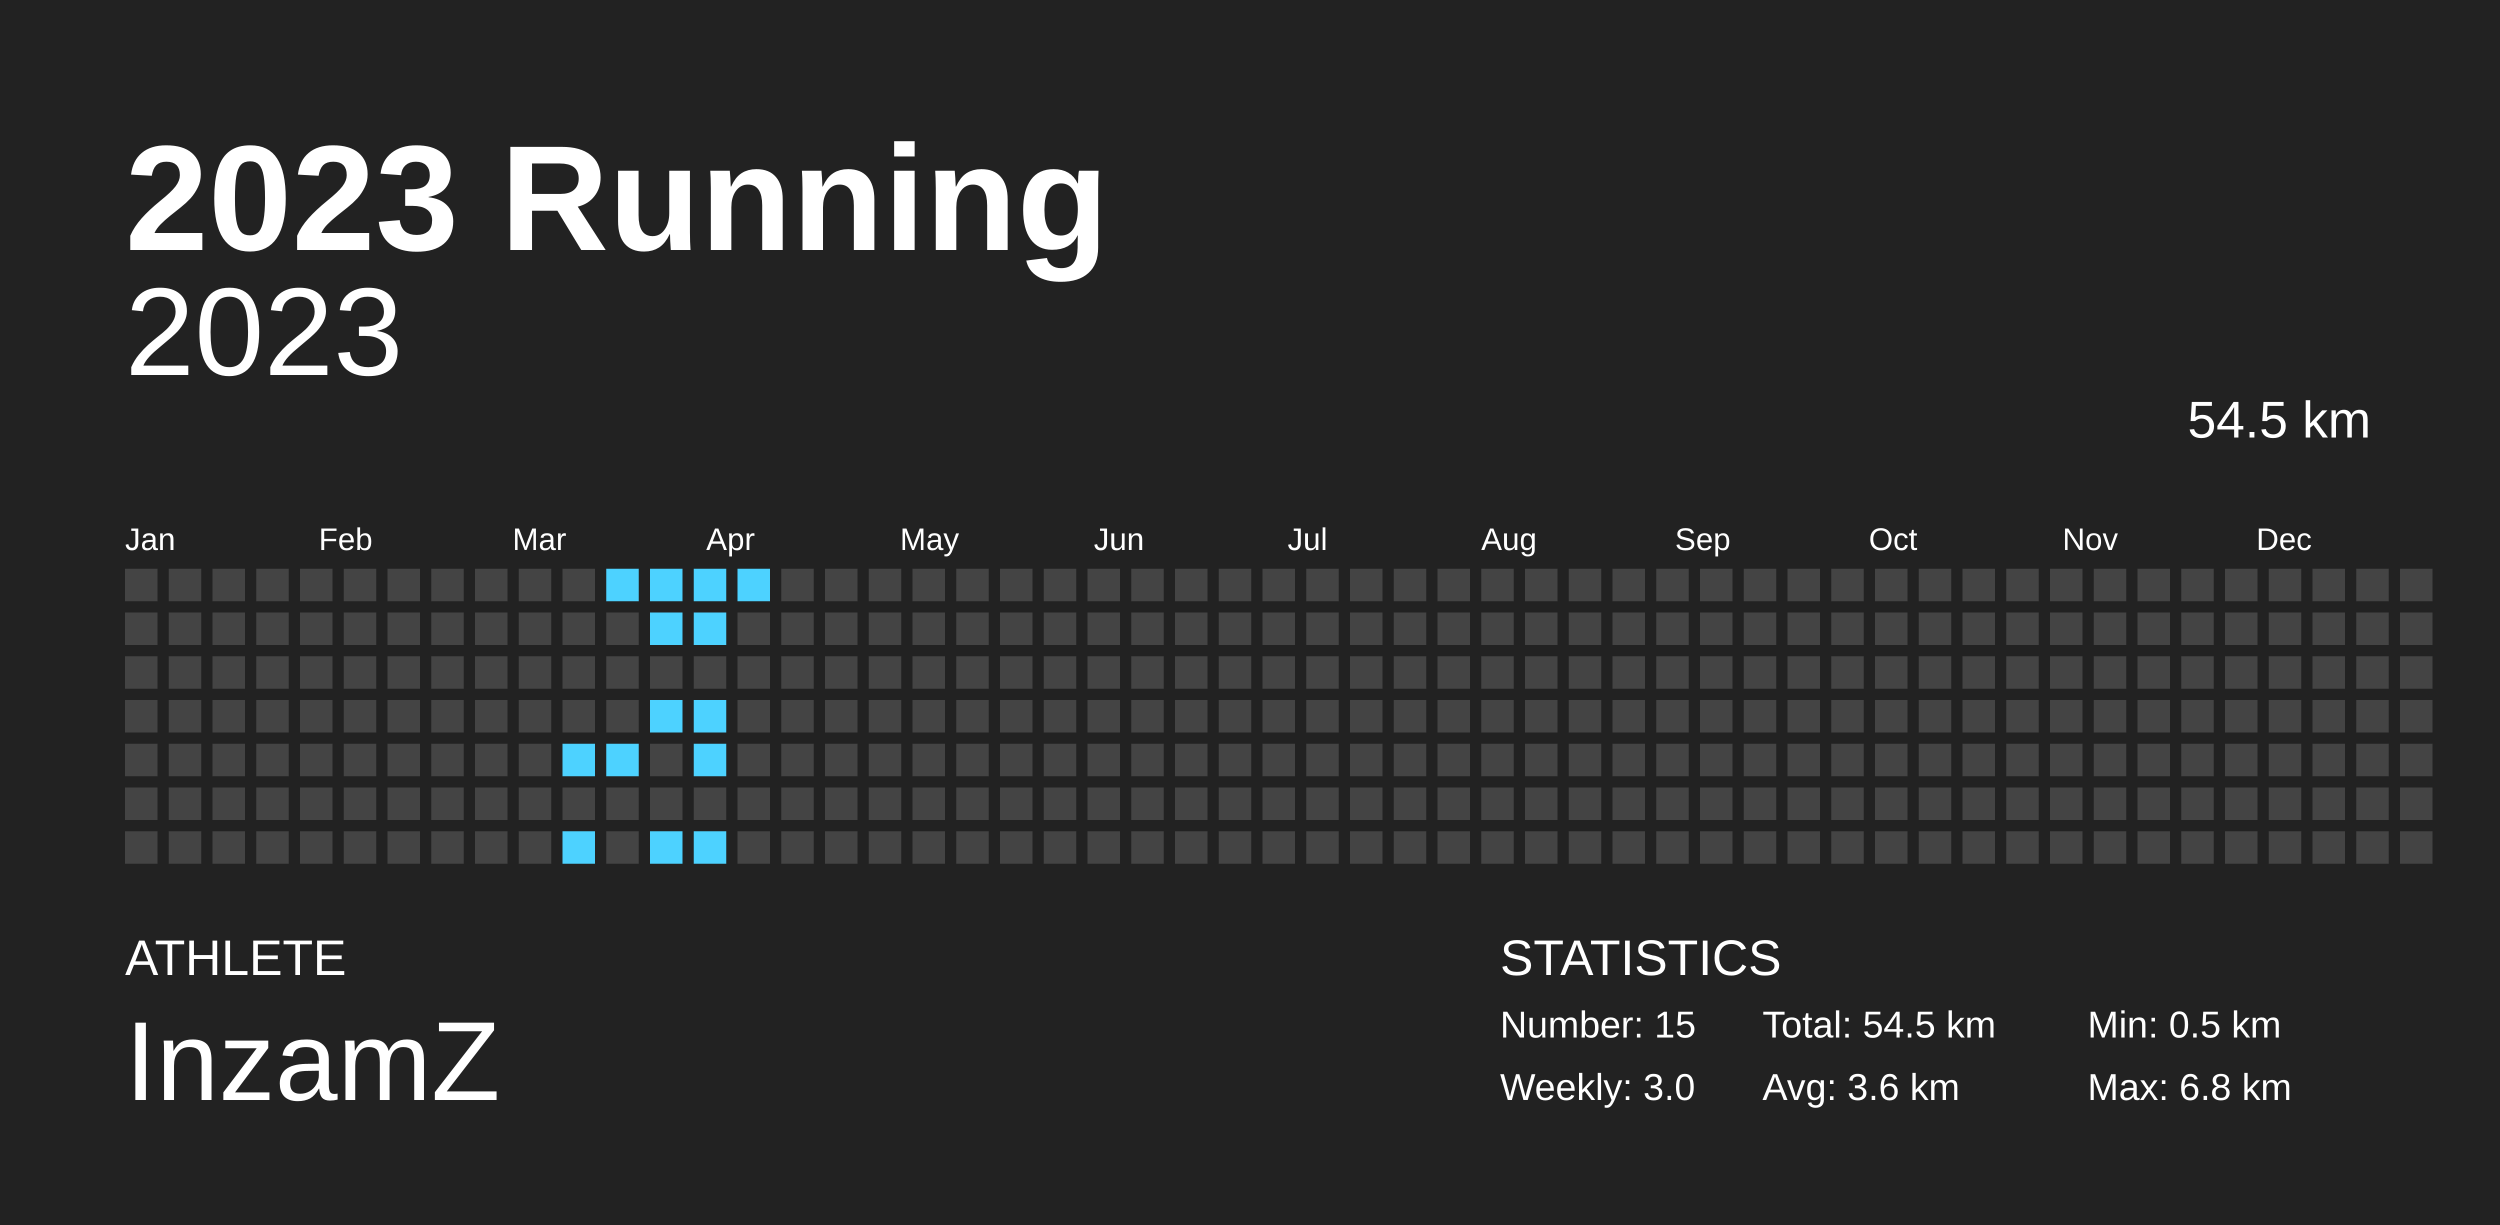
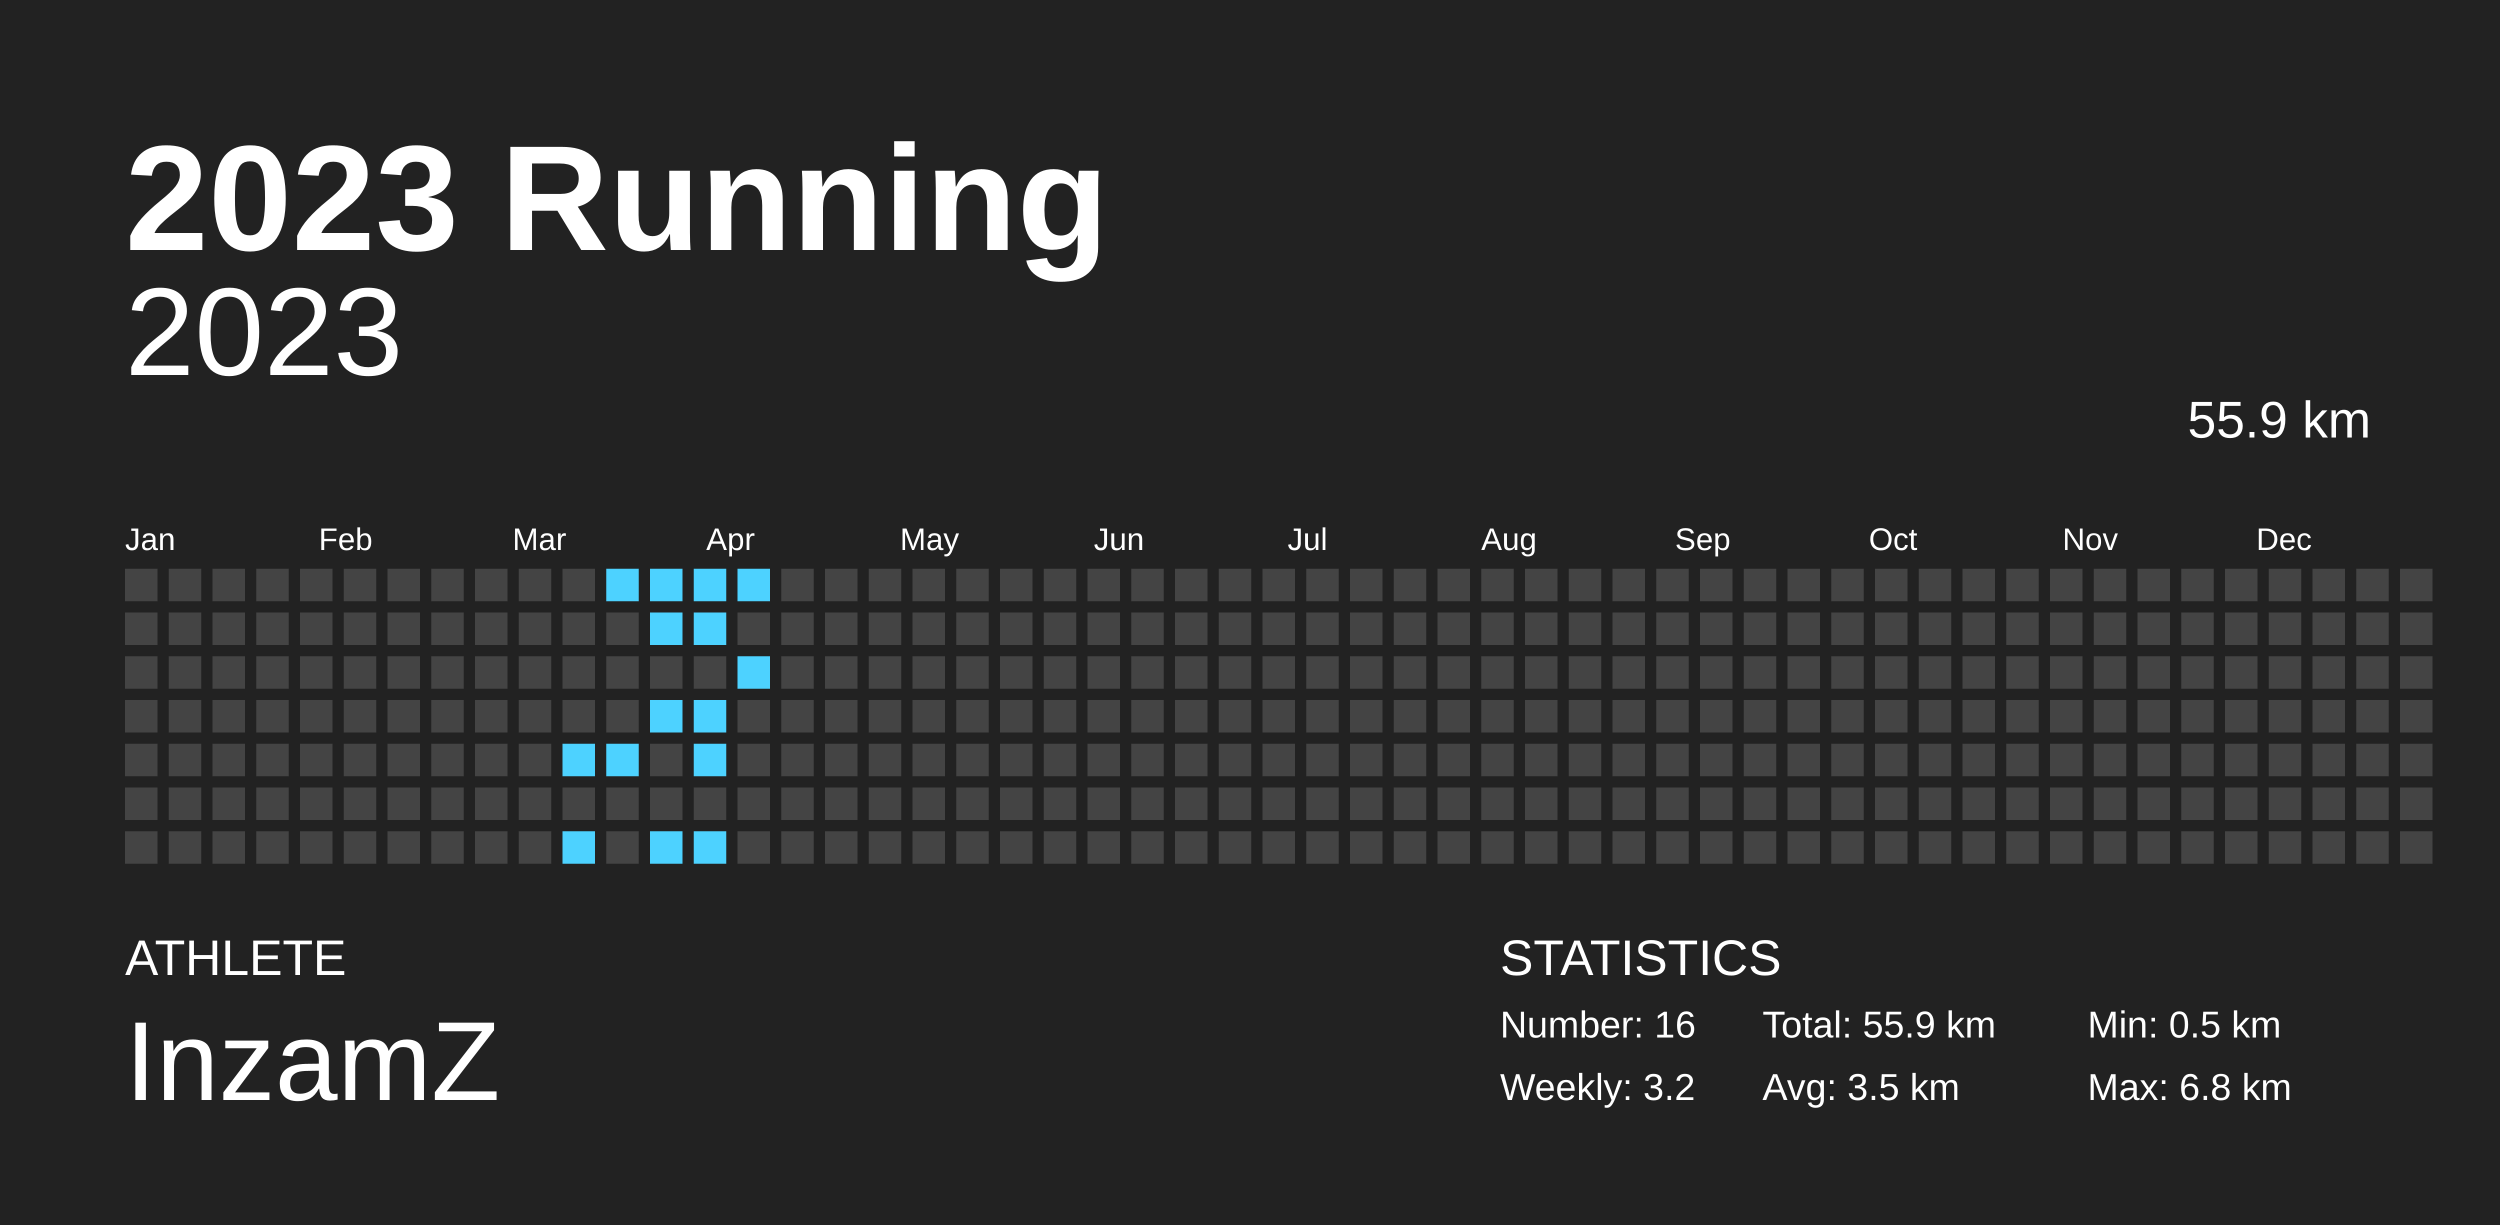
<svg xmlns="http://www.w3.org/2000/svg" baseProfile="full" height="98mm" version="1.1" viewBox="0,0,200,98" width="200mm">
  <defs />
  <rect fill="#222222" height="98" width="200" x="0" y="0" />
  <text fill="#FFFFFF" style="font-size:12px; font-family:Arial; font-weight:bold;" x="10" y="20">2023 Running</text>
  <text fill="#FFFFFF" style="font-size:4px; font-family:Arial" x="10" y="78">ATHLETE</text>
  <text fill="#FFFFFF" style="font-size:9px; font-family:Arial" x="10" y="88">InzamZ</text>
  <text fill="#FFFFFF" style="font-size:4px; font-family:Arial" x="120" y="78">STATISTICS</text>
-   <text fill="#FFFFFF" style="font-size:3px; font-family:Arial" x="120" y="83">Number: 15</text>
-   <text fill="#FFFFFF" style="font-size:3px; font-family:Arial" x="120" y="88">Weekly: 3.0</text>
-   <text fill="#FFFFFF" style="font-size:3px; font-family:Arial" x="141" y="83">Total: 54.5 km</text>
-   <text fill="#FFFFFF" style="font-size:3px; font-family:Arial" x="141" y="88">Avg: 3.6 km</text>
+   <text fill="#FFFFFF" style="font-size:3px; font-family:Arial" x="120" y="83">Number: 16</text>
+   <text fill="#FFFFFF" style="font-size:3px; font-family:Arial" x="120" y="88">Weekly: 3.2</text>
+   <text fill="#FFFFFF" style="font-size:3px; font-family:Arial" x="141" y="83">Total: 55.9 km</text>
+   <text fill="#FFFFFF" style="font-size:3px; font-family:Arial" x="141" y="88">Avg: 3.5 km</text>
  <text fill="#FFFFFF" style="font-size:3px; font-family:Arial" x="167" y="83">Min: 0.5 km</text>
  <text fill="#FFFFFF" style="font-size:3px; font-family:Arial" x="167" y="88">Max: 6.8 km</text>
  <text alignment-baseline="hanging" fill="#FFFFFF" style="font-size:10.0px; font-family:Arial;" x="10" y="30">2023</text>
-   <text alignment-baseline="hanging" fill="#FFFFFF" style="font-size:4.125px; font-family:Arial;" x="175" y="35">54.5 km</text>
+   <text alignment-baseline="hanging" fill="#FFFFFF" style="font-size:4.125px; font-family:Arial;" x="175" y="35">55.9 km</text>
  <text fill="#FFFFFF" style="font-size:2.5px; font-family:Arial" x="10.0" y="44">Jan</text>
  <text fill="#FFFFFF" style="font-size:2.5px; font-family:Arial" x="25.5" y="44">Feb</text>
  <text fill="#FFFFFF" style="font-size:2.5px; font-family:Arial" x="41.0" y="44">Mar</text>
  <text fill="#FFFFFF" style="font-size:2.5px; font-family:Arial" x="56.5" y="44">Apr</text>
  <text fill="#FFFFFF" style="font-size:2.5px; font-family:Arial" x="72.0" y="44">May</text>
  <text fill="#FFFFFF" style="font-size:2.5px; font-family:Arial" x="87.5" y="44">Jun</text>
  <text fill="#FFFFFF" style="font-size:2.5px; font-family:Arial" x="103.0" y="44">Jul</text>
  <text fill="#FFFFFF" style="font-size:2.5px; font-family:Arial" x="118.5" y="44">Aug</text>
  <text fill="#FFFFFF" style="font-size:2.5px; font-family:Arial" x="134.0" y="44">Sep</text>
  <text fill="#FFFFFF" style="font-size:2.5px; font-family:Arial" x="149.5" y="44">Oct</text>
  <text fill="#FFFFFF" style="font-size:2.5px; font-family:Arial" x="165.0" y="44">Nov</text>
  <text fill="#FFFFFF" style="font-size:2.5px; font-family:Arial" x="180.5" y="44">Dec</text>
  <rect fill="#444444" height="2.6" width="2.6" x="10.0" y="45.5" />
  <rect fill="#444444" height="2.6" width="2.6" x="10.0" y="49.0" />
  <rect fill="#444444" height="2.6" width="2.6" x="10.0" y="52.5" />
  <rect fill="#444444" height="2.6" width="2.6" x="10.0" y="56.0" />
  <rect fill="#444444" height="2.6" width="2.6" x="10.0" y="59.5" />
  <rect fill="#444444" height="2.6" width="2.6" x="10.0" y="63.0" />
  <rect fill="#444444" height="2.6" width="2.6" x="10.0" y="66.5" />
  <rect fill="#444444" height="2.6" width="2.6" x="13.5" y="45.5" />
  <rect fill="#444444" height="2.6" width="2.6" x="13.5" y="49.0" />
  <rect fill="#444444" height="2.6" width="2.6" x="13.5" y="52.5" />
  <rect fill="#444444" height="2.6" width="2.6" x="13.5" y="56.0" />
  <rect fill="#444444" height="2.6" width="2.6" x="13.5" y="59.5" />
  <rect fill="#444444" height="2.6" width="2.6" x="13.5" y="63.0" />
  <rect fill="#444444" height="2.6" width="2.6" x="13.5" y="66.5" />
  <rect fill="#444444" height="2.6" width="2.6" x="17.0" y="45.5" />
  <rect fill="#444444" height="2.6" width="2.6" x="17.0" y="49.0" />
  <rect fill="#444444" height="2.6" width="2.6" x="17.0" y="52.5" />
  <rect fill="#444444" height="2.6" width="2.6" x="17.0" y="56.0" />
  <rect fill="#444444" height="2.6" width="2.6" x="17.0" y="59.5" />
  <rect fill="#444444" height="2.6" width="2.6" x="17.0" y="63.0" />
  <rect fill="#444444" height="2.6" width="2.6" x="17.0" y="66.5" />
  <rect fill="#444444" height="2.6" width="2.6" x="20.5" y="45.5" />
  <rect fill="#444444" height="2.6" width="2.6" x="20.5" y="49.0" />
  <rect fill="#444444" height="2.6" width="2.6" x="20.5" y="52.5" />
  <rect fill="#444444" height="2.6" width="2.6" x="20.5" y="56.0" />
  <rect fill="#444444" height="2.6" width="2.6" x="20.5" y="59.5" />
  <rect fill="#444444" height="2.6" width="2.6" x="20.5" y="63.0" />
  <rect fill="#444444" height="2.6" width="2.6" x="20.5" y="66.5" />
  <rect fill="#444444" height="2.6" width="2.6" x="24.0" y="45.5" />
  <rect fill="#444444" height="2.6" width="2.6" x="24.0" y="49.0" />
  <rect fill="#444444" height="2.6" width="2.6" x="24.0" y="52.5" />
  <rect fill="#444444" height="2.6" width="2.6" x="24.0" y="56.0" />
  <rect fill="#444444" height="2.6" width="2.6" x="24.0" y="59.5" />
  <rect fill="#444444" height="2.6" width="2.6" x="24.0" y="63.0" />
  <rect fill="#444444" height="2.6" width="2.6" x="24.0" y="66.5" />
  <rect fill="#444444" height="2.6" width="2.6" x="27.5" y="45.5" />
  <rect fill="#444444" height="2.6" width="2.6" x="27.5" y="49.0" />
  <rect fill="#444444" height="2.6" width="2.6" x="27.5" y="52.5" />
  <rect fill="#444444" height="2.6" width="2.6" x="27.5" y="56.0" />
  <rect fill="#444444" height="2.6" width="2.6" x="27.5" y="59.5" />
  <rect fill="#444444" height="2.6" width="2.6" x="27.5" y="63.0" />
  <rect fill="#444444" height="2.6" width="2.6" x="27.5" y="66.5" />
  <rect fill="#444444" height="2.6" width="2.6" x="31.0" y="45.5" />
  <rect fill="#444444" height="2.6" width="2.6" x="31.0" y="49.0" />
  <rect fill="#444444" height="2.6" width="2.6" x="31.0" y="52.5" />
  <rect fill="#444444" height="2.6" width="2.6" x="31.0" y="56.0" />
  <rect fill="#444444" height="2.6" width="2.6" x="31.0" y="59.5" />
  <rect fill="#444444" height="2.6" width="2.6" x="31.0" y="63.0" />
  <rect fill="#444444" height="2.6" width="2.6" x="31.0" y="66.5" />
  <rect fill="#444444" height="2.6" width="2.6" x="34.5" y="45.5" />
  <rect fill="#444444" height="2.6" width="2.6" x="34.5" y="49.0" />
  <rect fill="#444444" height="2.6" width="2.6" x="34.5" y="52.5" />
  <rect fill="#444444" height="2.6" width="2.6" x="34.5" y="56.0" />
  <rect fill="#444444" height="2.6" width="2.6" x="34.5" y="59.5" />
  <rect fill="#444444" height="2.6" width="2.6" x="34.5" y="63.0" />
  <rect fill="#444444" height="2.6" width="2.6" x="34.5" y="66.5" />
  <rect fill="#444444" height="2.6" width="2.6" x="38.0" y="45.5" />
  <rect fill="#444444" height="2.6" width="2.6" x="38.0" y="49.0" />
  <rect fill="#444444" height="2.6" width="2.6" x="38.0" y="52.5" />
  <rect fill="#444444" height="2.6" width="2.6" x="38.0" y="56.0" />
  <rect fill="#444444" height="2.6" width="2.6" x="38.0" y="59.5" />
  <rect fill="#444444" height="2.6" width="2.6" x="38.0" y="63.0" />
  <rect fill="#444444" height="2.6" width="2.6" x="38.0" y="66.5" />
  <rect fill="#444444" height="2.6" width="2.6" x="41.5" y="45.5" />
  <rect fill="#444444" height="2.6" width="2.6" x="41.5" y="49.0" />
  <rect fill="#444444" height="2.6" width="2.6" x="41.5" y="52.5" />
  <rect fill="#444444" height="2.6" width="2.6" x="41.5" y="56.0" />
  <rect fill="#444444" height="2.6" width="2.6" x="41.5" y="59.5" />
  <rect fill="#444444" height="2.6" width="2.6" x="41.5" y="63.0" />
  <rect fill="#444444" height="2.6" width="2.6" x="41.5" y="66.5" />
  <rect fill="#444444" height="2.6" width="2.6" x="45.0" y="45.5" />
  <rect fill="#444444" height="2.6" width="2.6" x="45.0" y="49.0" />
  <rect fill="#444444" height="2.6" width="2.6" x="45.0" y="52.5" />
  <rect fill="#444444" height="2.6" width="2.6" x="45.0" y="56.0" />
  <rect fill="#4dd2ff" height="2.6" width="2.6" x="45.0" y="59.5" />
  <rect fill="#444444" height="2.6" width="2.6" x="45.0" y="63.0" />
  <rect fill="#4dd2ff" height="2.6" width="2.6" x="45.0" y="66.5" />
  <rect fill="#4dd2ff" height="2.6" width="2.6" x="48.5" y="45.5" />
  <rect fill="#444444" height="2.6" width="2.6" x="48.5" y="49.0" />
  <rect fill="#444444" height="2.6" width="2.6" x="48.5" y="52.5" />
  <rect fill="#444444" height="2.6" width="2.6" x="48.5" y="56.0" />
  <rect fill="#4dd2ff" height="2.6" width="2.6" x="48.5" y="59.5" />
  <rect fill="#444444" height="2.6" width="2.6" x="48.5" y="63.0" />
  <rect fill="#444444" height="2.6" width="2.6" x="48.5" y="66.5" />
  <rect fill="#4dd2ff" height="2.6" width="2.6" x="52.0" y="45.5" />
  <rect fill="#4dd2ff" height="2.6" width="2.6" x="52.0" y="49.0" />
  <rect fill="#444444" height="2.6" width="2.6" x="52.0" y="52.5" />
  <rect fill="#4dd2ff" height="2.6" width="2.6" x="52.0" y="56.0" />
  <rect fill="#444444" height="2.6" width="2.6" x="52.0" y="59.5" />
  <rect fill="#444444" height="2.6" width="2.6" x="52.0" y="63.0" />
  <rect fill="#4dd2ff" height="2.6" width="2.6" x="52.0" y="66.5" />
  <rect fill="#4dd2ff" height="2.6" width="2.6" x="55.5" y="45.5" />
  <rect fill="#4dd2ff" height="2.6" width="2.6" x="55.5" y="49.0" />
  <rect fill="#444444" height="2.6" width="2.6" x="55.5" y="52.5" />
  <rect fill="#4dd2ff" height="2.6" width="2.6" x="55.5" y="56.0" />
  <rect fill="#4dd2ff" height="2.6" width="2.6" x="55.5" y="59.5" />
  <rect fill="#444444" height="2.6" width="2.6" x="55.5" y="63.0" />
  <rect fill="#4dd2ff" height="2.6" width="2.6" x="55.5" y="66.5" />
  <rect fill="#4dd2ff" height="2.6" width="2.6" x="59.0" y="45.5" />
  <rect fill="#444444" height="2.6" width="2.6" x="59.0" y="49.0" />
-   <rect fill="#444444" height="2.6" width="2.6" x="59.0" y="52.5" />
+   <rect fill="#4dd2ff" height="2.6" width="2.6" x="59.0" y="52.5" />
  <rect fill="#444444" height="2.6" width="2.6" x="59.0" y="56.0" />
  <rect fill="#444444" height="2.6" width="2.6" x="59.0" y="59.5" />
  <rect fill="#444444" height="2.6" width="2.6" x="59.0" y="63.0" />
  <rect fill="#444444" height="2.6" width="2.6" x="59.0" y="66.5" />
  <rect fill="#444444" height="2.6" width="2.6" x="62.5" y="45.5" />
  <rect fill="#444444" height="2.6" width="2.6" x="62.5" y="49.0" />
  <rect fill="#444444" height="2.6" width="2.6" x="62.5" y="52.5" />
  <rect fill="#444444" height="2.6" width="2.6" x="62.5" y="56.0" />
  <rect fill="#444444" height="2.6" width="2.6" x="62.5" y="59.5" />
  <rect fill="#444444" height="2.6" width="2.6" x="62.5" y="63.0" />
  <rect fill="#444444" height="2.6" width="2.6" x="62.5" y="66.5" />
  <rect fill="#444444" height="2.6" width="2.6" x="66.0" y="45.5" />
  <rect fill="#444444" height="2.6" width="2.6" x="66.0" y="49.0" />
  <rect fill="#444444" height="2.6" width="2.6" x="66.0" y="52.5" />
  <rect fill="#444444" height="2.6" width="2.6" x="66.0" y="56.0" />
  <rect fill="#444444" height="2.6" width="2.6" x="66.0" y="59.5" />
  <rect fill="#444444" height="2.6" width="2.6" x="66.0" y="63.0" />
  <rect fill="#444444" height="2.6" width="2.6" x="66.0" y="66.5" />
  <rect fill="#444444" height="2.6" width="2.6" x="69.5" y="45.5" />
  <rect fill="#444444" height="2.6" width="2.6" x="69.5" y="49.0" />
  <rect fill="#444444" height="2.6" width="2.6" x="69.5" y="52.5" />
  <rect fill="#444444" height="2.6" width="2.6" x="69.5" y="56.0" />
  <rect fill="#444444" height="2.6" width="2.6" x="69.5" y="59.5" />
  <rect fill="#444444" height="2.6" width="2.6" x="69.5" y="63.0" />
  <rect fill="#444444" height="2.6" width="2.6" x="69.5" y="66.5" />
  <rect fill="#444444" height="2.6" width="2.6" x="73.0" y="45.5" />
  <rect fill="#444444" height="2.6" width="2.6" x="73.0" y="49.0" />
  <rect fill="#444444" height="2.6" width="2.6" x="73.0" y="52.5" />
  <rect fill="#444444" height="2.6" width="2.6" x="73.0" y="56.0" />
  <rect fill="#444444" height="2.6" width="2.6" x="73.0" y="59.5" />
  <rect fill="#444444" height="2.6" width="2.6" x="73.0" y="63.0" />
  <rect fill="#444444" height="2.6" width="2.6" x="73.0" y="66.5" />
  <rect fill="#444444" height="2.6" width="2.6" x="76.5" y="45.5" />
  <rect fill="#444444" height="2.6" width="2.6" x="76.5" y="49.0" />
  <rect fill="#444444" height="2.6" width="2.6" x="76.5" y="52.5" />
  <rect fill="#444444" height="2.6" width="2.6" x="76.5" y="56.0" />
  <rect fill="#444444" height="2.6" width="2.6" x="76.5" y="59.5" />
  <rect fill="#444444" height="2.6" width="2.6" x="76.5" y="63.0" />
  <rect fill="#444444" height="2.6" width="2.6" x="76.5" y="66.5" />
  <rect fill="#444444" height="2.6" width="2.6" x="80.0" y="45.5" />
  <rect fill="#444444" height="2.6" width="2.6" x="80.0" y="49.0" />
  <rect fill="#444444" height="2.6" width="2.6" x="80.0" y="52.5" />
  <rect fill="#444444" height="2.6" width="2.6" x="80.0" y="56.0" />
  <rect fill="#444444" height="2.6" width="2.6" x="80.0" y="59.5" />
  <rect fill="#444444" height="2.6" width="2.6" x="80.0" y="63.0" />
  <rect fill="#444444" height="2.6" width="2.6" x="80.0" y="66.5" />
  <rect fill="#444444" height="2.6" width="2.6" x="83.5" y="45.5" />
  <rect fill="#444444" height="2.6" width="2.6" x="83.5" y="49.0" />
  <rect fill="#444444" height="2.6" width="2.6" x="83.5" y="52.5" />
  <rect fill="#444444" height="2.6" width="2.6" x="83.5" y="56.0" />
  <rect fill="#444444" height="2.6" width="2.6" x="83.5" y="59.5" />
  <rect fill="#444444" height="2.6" width="2.6" x="83.5" y="63.0" />
  <rect fill="#444444" height="2.6" width="2.6" x="83.5" y="66.5" />
  <rect fill="#444444" height="2.6" width="2.6" x="87.0" y="45.5" />
  <rect fill="#444444" height="2.6" width="2.6" x="87.0" y="49.0" />
  <rect fill="#444444" height="2.6" width="2.6" x="87.0" y="52.5" />
  <rect fill="#444444" height="2.6" width="2.6" x="87.0" y="56.0" />
  <rect fill="#444444" height="2.6" width="2.6" x="87.0" y="59.5" />
  <rect fill="#444444" height="2.6" width="2.6" x="87.0" y="63.0" />
  <rect fill="#444444" height="2.6" width="2.6" x="87.0" y="66.5" />
  <rect fill="#444444" height="2.6" width="2.6" x="90.5" y="45.5" />
  <rect fill="#444444" height="2.6" width="2.6" x="90.5" y="49.0" />
  <rect fill="#444444" height="2.6" width="2.6" x="90.5" y="52.5" />
  <rect fill="#444444" height="2.6" width="2.6" x="90.5" y="56.0" />
  <rect fill="#444444" height="2.6" width="2.6" x="90.5" y="59.5" />
  <rect fill="#444444" height="2.6" width="2.6" x="90.5" y="63.0" />
  <rect fill="#444444" height="2.6" width="2.6" x="90.5" y="66.5" />
  <rect fill="#444444" height="2.6" width="2.6" x="94.0" y="45.5" />
  <rect fill="#444444" height="2.6" width="2.6" x="94.0" y="49.0" />
  <rect fill="#444444" height="2.6" width="2.6" x="94.0" y="52.5" />
  <rect fill="#444444" height="2.6" width="2.6" x="94.0" y="56.0" />
  <rect fill="#444444" height="2.6" width="2.6" x="94.0" y="59.5" />
  <rect fill="#444444" height="2.6" width="2.6" x="94.0" y="63.0" />
  <rect fill="#444444" height="2.6" width="2.6" x="94.0" y="66.5" />
  <rect fill="#444444" height="2.6" width="2.6" x="97.5" y="45.5" />
  <rect fill="#444444" height="2.6" width="2.6" x="97.5" y="49.0" />
  <rect fill="#444444" height="2.6" width="2.6" x="97.5" y="52.5" />
  <rect fill="#444444" height="2.6" width="2.6" x="97.5" y="56.0" />
  <rect fill="#444444" height="2.6" width="2.6" x="97.5" y="59.5" />
  <rect fill="#444444" height="2.6" width="2.6" x="97.5" y="63.0" />
  <rect fill="#444444" height="2.6" width="2.6" x="97.5" y="66.5" />
  <rect fill="#444444" height="2.6" width="2.6" x="101.0" y="45.5" />
  <rect fill="#444444" height="2.6" width="2.6" x="101.0" y="49.0" />
  <rect fill="#444444" height="2.6" width="2.6" x="101.0" y="52.5" />
  <rect fill="#444444" height="2.6" width="2.6" x="101.0" y="56.0" />
  <rect fill="#444444" height="2.6" width="2.6" x="101.0" y="59.5" />
  <rect fill="#444444" height="2.6" width="2.6" x="101.0" y="63.0" />
  <rect fill="#444444" height="2.6" width="2.6" x="101.0" y="66.5" />
  <rect fill="#444444" height="2.6" width="2.6" x="104.5" y="45.5" />
  <rect fill="#444444" height="2.6" width="2.6" x="104.5" y="49.0" />
  <rect fill="#444444" height="2.6" width="2.6" x="104.5" y="52.5" />
  <rect fill="#444444" height="2.6" width="2.6" x="104.5" y="56.0" />
  <rect fill="#444444" height="2.6" width="2.6" x="104.5" y="59.5" />
  <rect fill="#444444" height="2.6" width="2.6" x="104.5" y="63.0" />
  <rect fill="#444444" height="2.6" width="2.6" x="104.5" y="66.5" />
  <rect fill="#444444" height="2.6" width="2.6" x="108.0" y="45.5" />
  <rect fill="#444444" height="2.6" width="2.6" x="108.0" y="49.0" />
  <rect fill="#444444" height="2.6" width="2.6" x="108.0" y="52.5" />
  <rect fill="#444444" height="2.6" width="2.6" x="108.0" y="56.0" />
  <rect fill="#444444" height="2.6" width="2.6" x="108.0" y="59.5" />
  <rect fill="#444444" height="2.6" width="2.6" x="108.0" y="63.0" />
  <rect fill="#444444" height="2.6" width="2.6" x="108.0" y="66.5" />
  <rect fill="#444444" height="2.6" width="2.6" x="111.5" y="45.5" />
  <rect fill="#444444" height="2.6" width="2.6" x="111.5" y="49.0" />
  <rect fill="#444444" height="2.6" width="2.6" x="111.5" y="52.5" />
  <rect fill="#444444" height="2.6" width="2.6" x="111.5" y="56.0" />
  <rect fill="#444444" height="2.6" width="2.6" x="111.5" y="59.5" />
  <rect fill="#444444" height="2.6" width="2.6" x="111.5" y="63.0" />
  <rect fill="#444444" height="2.6" width="2.6" x="111.5" y="66.5" />
  <rect fill="#444444" height="2.6" width="2.6" x="115.0" y="45.5" />
  <rect fill="#444444" height="2.6" width="2.6" x="115.0" y="49.0" />
  <rect fill="#444444" height="2.6" width="2.6" x="115.0" y="52.5" />
  <rect fill="#444444" height="2.6" width="2.6" x="115.0" y="56.0" />
  <rect fill="#444444" height="2.6" width="2.6" x="115.0" y="59.5" />
  <rect fill="#444444" height="2.6" width="2.6" x="115.0" y="63.0" />
  <rect fill="#444444" height="2.6" width="2.6" x="115.0" y="66.5" />
  <rect fill="#444444" height="2.6" width="2.6" x="118.5" y="45.5" />
  <rect fill="#444444" height="2.6" width="2.6" x="118.5" y="49.0" />
  <rect fill="#444444" height="2.6" width="2.6" x="118.5" y="52.5" />
  <rect fill="#444444" height="2.6" width="2.6" x="118.5" y="56.0" />
  <rect fill="#444444" height="2.6" width="2.6" x="118.5" y="59.5" />
  <rect fill="#444444" height="2.6" width="2.6" x="118.5" y="63.0" />
  <rect fill="#444444" height="2.6" width="2.6" x="118.5" y="66.5" />
  <rect fill="#444444" height="2.6" width="2.6" x="122.0" y="45.5" />
  <rect fill="#444444" height="2.6" width="2.6" x="122.0" y="49.0" />
  <rect fill="#444444" height="2.6" width="2.6" x="122.0" y="52.5" />
  <rect fill="#444444" height="2.6" width="2.6" x="122.0" y="56.0" />
  <rect fill="#444444" height="2.6" width="2.6" x="122.0" y="59.5" />
  <rect fill="#444444" height="2.6" width="2.6" x="122.0" y="63.0" />
  <rect fill="#444444" height="2.6" width="2.6" x="122.0" y="66.5" />
  <rect fill="#444444" height="2.6" width="2.6" x="125.5" y="45.5" />
  <rect fill="#444444" height="2.6" width="2.6" x="125.5" y="49.0" />
  <rect fill="#444444" height="2.6" width="2.6" x="125.5" y="52.5" />
  <rect fill="#444444" height="2.6" width="2.6" x="125.5" y="56.0" />
  <rect fill="#444444" height="2.6" width="2.6" x="125.5" y="59.5" />
  <rect fill="#444444" height="2.6" width="2.6" x="125.5" y="63.0" />
  <rect fill="#444444" height="2.6" width="2.6" x="125.5" y="66.5" />
  <rect fill="#444444" height="2.6" width="2.6" x="129.0" y="45.5" />
  <rect fill="#444444" height="2.6" width="2.6" x="129.0" y="49.0" />
  <rect fill="#444444" height="2.6" width="2.6" x="129.0" y="52.5" />
  <rect fill="#444444" height="2.6" width="2.6" x="129.0" y="56.0" />
  <rect fill="#444444" height="2.6" width="2.6" x="129.0" y="59.5" />
  <rect fill="#444444" height="2.6" width="2.6" x="129.0" y="63.0" />
  <rect fill="#444444" height="2.6" width="2.6" x="129.0" y="66.5" />
  <rect fill="#444444" height="2.6" width="2.6" x="132.5" y="45.5" />
  <rect fill="#444444" height="2.6" width="2.6" x="132.5" y="49.0" />
  <rect fill="#444444" height="2.6" width="2.6" x="132.5" y="52.5" />
  <rect fill="#444444" height="2.6" width="2.6" x="132.5" y="56.0" />
  <rect fill="#444444" height="2.6" width="2.6" x="132.5" y="59.5" />
  <rect fill="#444444" height="2.6" width="2.6" x="132.5" y="63.0" />
  <rect fill="#444444" height="2.6" width="2.6" x="132.5" y="66.5" />
  <rect fill="#444444" height="2.6" width="2.6" x="136.0" y="45.5" />
  <rect fill="#444444" height="2.6" width="2.6" x="136.0" y="49.0" />
  <rect fill="#444444" height="2.6" width="2.6" x="136.0" y="52.5" />
  <rect fill="#444444" height="2.6" width="2.6" x="136.0" y="56.0" />
  <rect fill="#444444" height="2.6" width="2.6" x="136.0" y="59.5" />
  <rect fill="#444444" height="2.6" width="2.6" x="136.0" y="63.0" />
  <rect fill="#444444" height="2.6" width="2.6" x="136.0" y="66.5" />
  <rect fill="#444444" height="2.6" width="2.6" x="139.5" y="45.5" />
  <rect fill="#444444" height="2.6" width="2.6" x="139.5" y="49.0" />
  <rect fill="#444444" height="2.6" width="2.6" x="139.5" y="52.5" />
  <rect fill="#444444" height="2.6" width="2.6" x="139.5" y="56.0" />
  <rect fill="#444444" height="2.6" width="2.6" x="139.5" y="59.5" />
  <rect fill="#444444" height="2.6" width="2.6" x="139.5" y="63.0" />
  <rect fill="#444444" height="2.6" width="2.6" x="139.5" y="66.5" />
  <rect fill="#444444" height="2.6" width="2.6" x="143.0" y="45.5" />
  <rect fill="#444444" height="2.6" width="2.6" x="143.0" y="49.0" />
  <rect fill="#444444" height="2.6" width="2.6" x="143.0" y="52.5" />
  <rect fill="#444444" height="2.6" width="2.6" x="143.0" y="56.0" />
  <rect fill="#444444" height="2.6" width="2.6" x="143.0" y="59.5" />
  <rect fill="#444444" height="2.6" width="2.6" x="143.0" y="63.0" />
  <rect fill="#444444" height="2.6" width="2.6" x="143.0" y="66.5" />
  <rect fill="#444444" height="2.6" width="2.6" x="146.5" y="45.5" />
  <rect fill="#444444" height="2.6" width="2.6" x="146.5" y="49.0" />
  <rect fill="#444444" height="2.6" width="2.6" x="146.5" y="52.5" />
  <rect fill="#444444" height="2.6" width="2.6" x="146.5" y="56.0" />
  <rect fill="#444444" height="2.6" width="2.6" x="146.5" y="59.5" />
  <rect fill="#444444" height="2.6" width="2.6" x="146.5" y="63.0" />
  <rect fill="#444444" height="2.6" width="2.6" x="146.5" y="66.5" />
  <rect fill="#444444" height="2.6" width="2.6" x="150.0" y="45.5" />
  <rect fill="#444444" height="2.6" width="2.6" x="150.0" y="49.0" />
  <rect fill="#444444" height="2.6" width="2.6" x="150.0" y="52.5" />
  <rect fill="#444444" height="2.6" width="2.6" x="150.0" y="56.0" />
  <rect fill="#444444" height="2.6" width="2.6" x="150.0" y="59.5" />
  <rect fill="#444444" height="2.6" width="2.6" x="150.0" y="63.0" />
  <rect fill="#444444" height="2.6" width="2.6" x="150.0" y="66.5" />
  <rect fill="#444444" height="2.6" width="2.6" x="153.5" y="45.5" />
  <rect fill="#444444" height="2.6" width="2.6" x="153.5" y="49.0" />
  <rect fill="#444444" height="2.6" width="2.6" x="153.5" y="52.5" />
  <rect fill="#444444" height="2.6" width="2.6" x="153.5" y="56.0" />
  <rect fill="#444444" height="2.6" width="2.6" x="153.5" y="59.5" />
  <rect fill="#444444" height="2.6" width="2.6" x="153.5" y="63.0" />
  <rect fill="#444444" height="2.6" width="2.6" x="153.5" y="66.5" />
  <rect fill="#444444" height="2.6" width="2.6" x="157.0" y="45.5" />
  <rect fill="#444444" height="2.6" width="2.6" x="157.0" y="49.0" />
  <rect fill="#444444" height="2.6" width="2.6" x="157.0" y="52.5" />
  <rect fill="#444444" height="2.6" width="2.6" x="157.0" y="56.0" />
  <rect fill="#444444" height="2.6" width="2.6" x="157.0" y="59.5" />
  <rect fill="#444444" height="2.6" width="2.6" x="157.0" y="63.0" />
  <rect fill="#444444" height="2.6" width="2.6" x="157.0" y="66.5" />
  <rect fill="#444444" height="2.6" width="2.6" x="160.5" y="45.5" />
  <rect fill="#444444" height="2.6" width="2.6" x="160.5" y="49.0" />
  <rect fill="#444444" height="2.6" width="2.6" x="160.5" y="52.5" />
  <rect fill="#444444" height="2.6" width="2.6" x="160.5" y="56.0" />
  <rect fill="#444444" height="2.6" width="2.6" x="160.5" y="59.5" />
  <rect fill="#444444" height="2.6" width="2.6" x="160.5" y="63.0" />
  <rect fill="#444444" height="2.6" width="2.6" x="160.5" y="66.5" />
  <rect fill="#444444" height="2.6" width="2.6" x="164.0" y="45.5" />
  <rect fill="#444444" height="2.6" width="2.6" x="164.0" y="49.0" />
  <rect fill="#444444" height="2.6" width="2.6" x="164.0" y="52.5" />
  <rect fill="#444444" height="2.6" width="2.6" x="164.0" y="56.0" />
  <rect fill="#444444" height="2.6" width="2.6" x="164.0" y="59.5" />
  <rect fill="#444444" height="2.6" width="2.6" x="164.0" y="63.0" />
  <rect fill="#444444" height="2.6" width="2.6" x="164.0" y="66.5" />
  <rect fill="#444444" height="2.6" width="2.6" x="167.5" y="45.5" />
  <rect fill="#444444" height="2.6" width="2.6" x="167.5" y="49.0" />
  <rect fill="#444444" height="2.6" width="2.6" x="167.5" y="52.5" />
  <rect fill="#444444" height="2.6" width="2.6" x="167.5" y="56.0" />
  <rect fill="#444444" height="2.6" width="2.6" x="167.5" y="59.5" />
  <rect fill="#444444" height="2.6" width="2.6" x="167.5" y="63.0" />
  <rect fill="#444444" height="2.6" width="2.6" x="167.5" y="66.5" />
  <rect fill="#444444" height="2.6" width="2.6" x="171.0" y="45.5" />
  <rect fill="#444444" height="2.6" width="2.6" x="171.0" y="49.0" />
  <rect fill="#444444" height="2.6" width="2.6" x="171.0" y="52.5" />
  <rect fill="#444444" height="2.6" width="2.6" x="171.0" y="56.0" />
  <rect fill="#444444" height="2.6" width="2.6" x="171.0" y="59.5" />
  <rect fill="#444444" height="2.6" width="2.6" x="171.0" y="63.0" />
  <rect fill="#444444" height="2.6" width="2.6" x="171.0" y="66.5" />
  <rect fill="#444444" height="2.6" width="2.6" x="174.5" y="45.5" />
  <rect fill="#444444" height="2.6" width="2.6" x="174.5" y="49.0" />
  <rect fill="#444444" height="2.6" width="2.6" x="174.5" y="52.5" />
  <rect fill="#444444" height="2.6" width="2.6" x="174.5" y="56.0" />
  <rect fill="#444444" height="2.6" width="2.6" x="174.5" y="59.5" />
  <rect fill="#444444" height="2.6" width="2.6" x="174.5" y="63.0" />
  <rect fill="#444444" height="2.6" width="2.6" x="174.5" y="66.5" />
  <rect fill="#444444" height="2.6" width="2.6" x="178.0" y="45.5" />
  <rect fill="#444444" height="2.6" width="2.6" x="178.0" y="49.0" />
  <rect fill="#444444" height="2.6" width="2.6" x="178.0" y="52.5" />
  <rect fill="#444444" height="2.6" width="2.6" x="178.0" y="56.0" />
  <rect fill="#444444" height="2.6" width="2.6" x="178.0" y="59.5" />
  <rect fill="#444444" height="2.6" width="2.6" x="178.0" y="63.0" />
  <rect fill="#444444" height="2.6" width="2.6" x="178.0" y="66.5" />
  <rect fill="#444444" height="2.6" width="2.6" x="181.5" y="45.5" />
  <rect fill="#444444" height="2.6" width="2.6" x="181.5" y="49.0" />
  <rect fill="#444444" height="2.6" width="2.6" x="181.5" y="52.5" />
  <rect fill="#444444" height="2.6" width="2.6" x="181.5" y="56.0" />
  <rect fill="#444444" height="2.6" width="2.6" x="181.5" y="59.5" />
  <rect fill="#444444" height="2.6" width="2.6" x="181.5" y="63.0" />
  <rect fill="#444444" height="2.6" width="2.6" x="181.5" y="66.5" />
  <rect fill="#444444" height="2.6" width="2.6" x="185.0" y="45.5" />
  <rect fill="#444444" height="2.6" width="2.6" x="185.0" y="49.0" />
  <rect fill="#444444" height="2.6" width="2.6" x="185.0" y="52.5" />
  <rect fill="#444444" height="2.6" width="2.6" x="185.0" y="56.0" />
  <rect fill="#444444" height="2.6" width="2.6" x="185.0" y="59.5" />
  <rect fill="#444444" height="2.6" width="2.6" x="185.0" y="63.0" />
  <rect fill="#444444" height="2.6" width="2.6" x="185.0" y="66.5" />
  <rect fill="#444444" height="2.6" width="2.6" x="188.5" y="45.5" />
  <rect fill="#444444" height="2.6" width="2.6" x="188.5" y="49.0" />
  <rect fill="#444444" height="2.6" width="2.6" x="188.5" y="52.5" />
  <rect fill="#444444" height="2.6" width="2.6" x="188.5" y="56.0" />
  <rect fill="#444444" height="2.6" width="2.6" x="188.5" y="59.5" />
  <rect fill="#444444" height="2.6" width="2.6" x="188.5" y="63.0" />
  <rect fill="#444444" height="2.6" width="2.6" x="188.5" y="66.5" />
  <rect fill="#444444" height="2.6" width="2.6" x="192.0" y="45.5" />
  <rect fill="#444444" height="2.6" width="2.6" x="192.0" y="49.0" />
  <rect fill="#444444" height="2.6" width="2.6" x="192.0" y="52.5" />
  <rect fill="#444444" height="2.6" width="2.6" x="192.0" y="56.0" />
  <rect fill="#444444" height="2.6" width="2.6" x="192.0" y="59.5" />
  <rect fill="#444444" height="2.6" width="2.6" x="192.0" y="63.0" />
  <rect fill="#444444" height="2.6" width="2.6" x="192.0" y="66.5" />
</svg>
